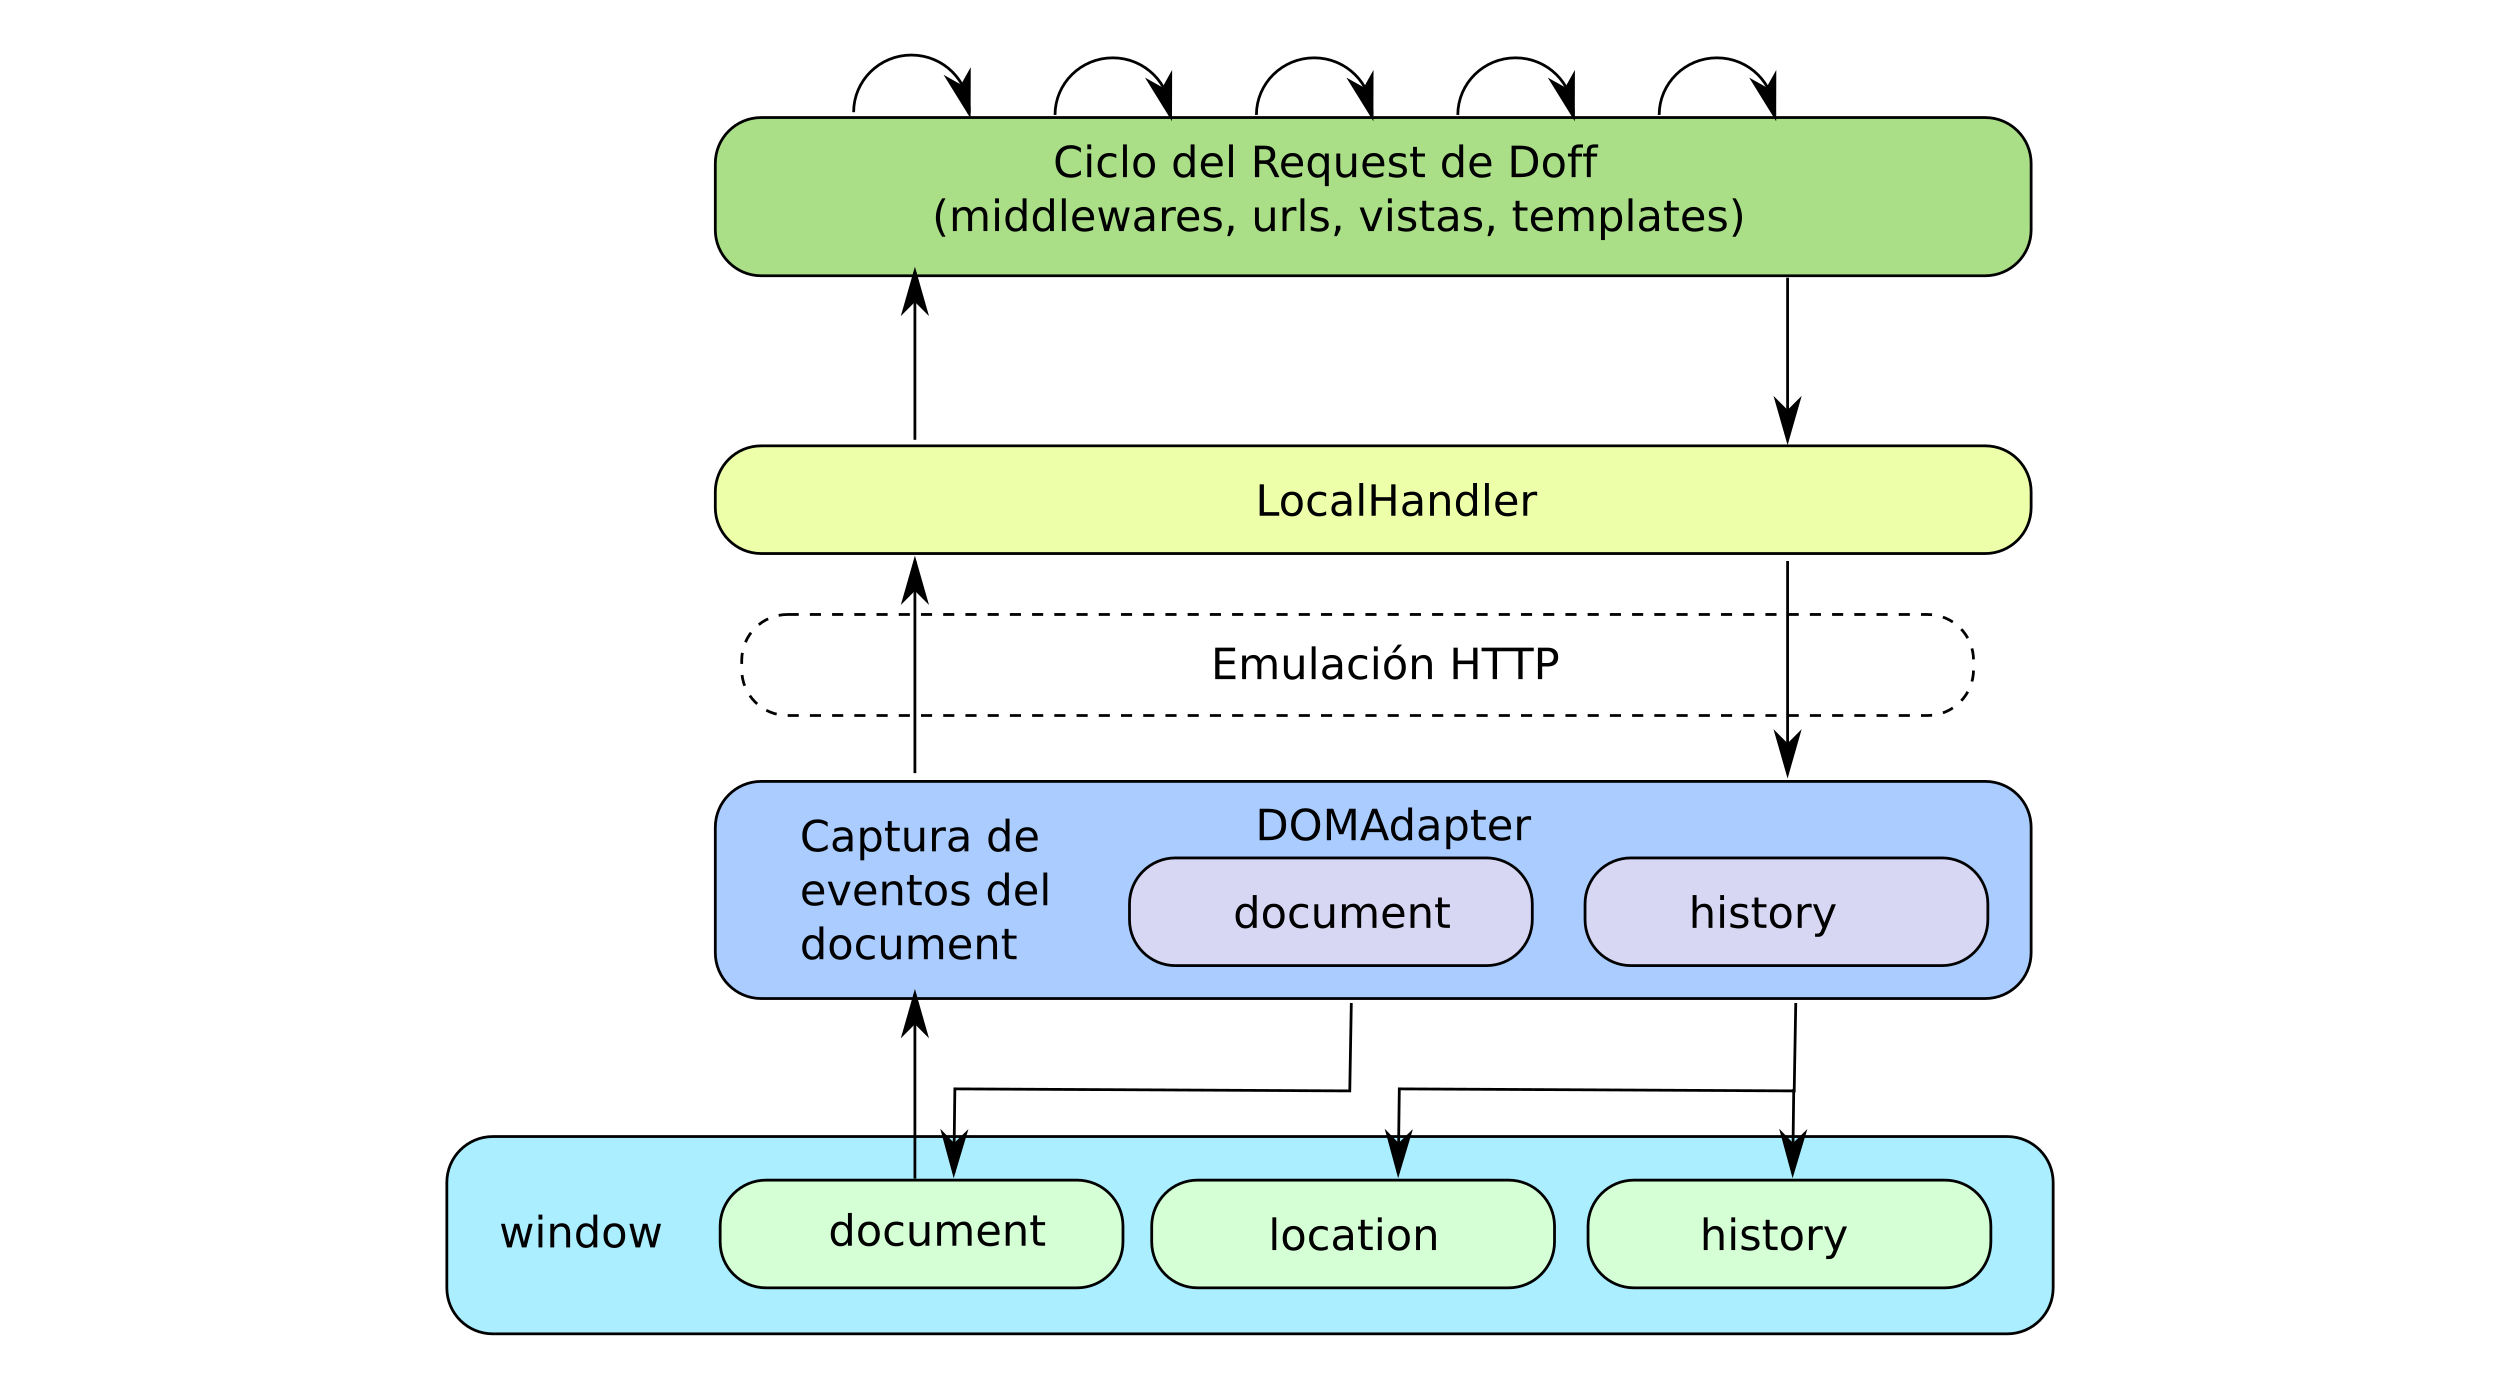
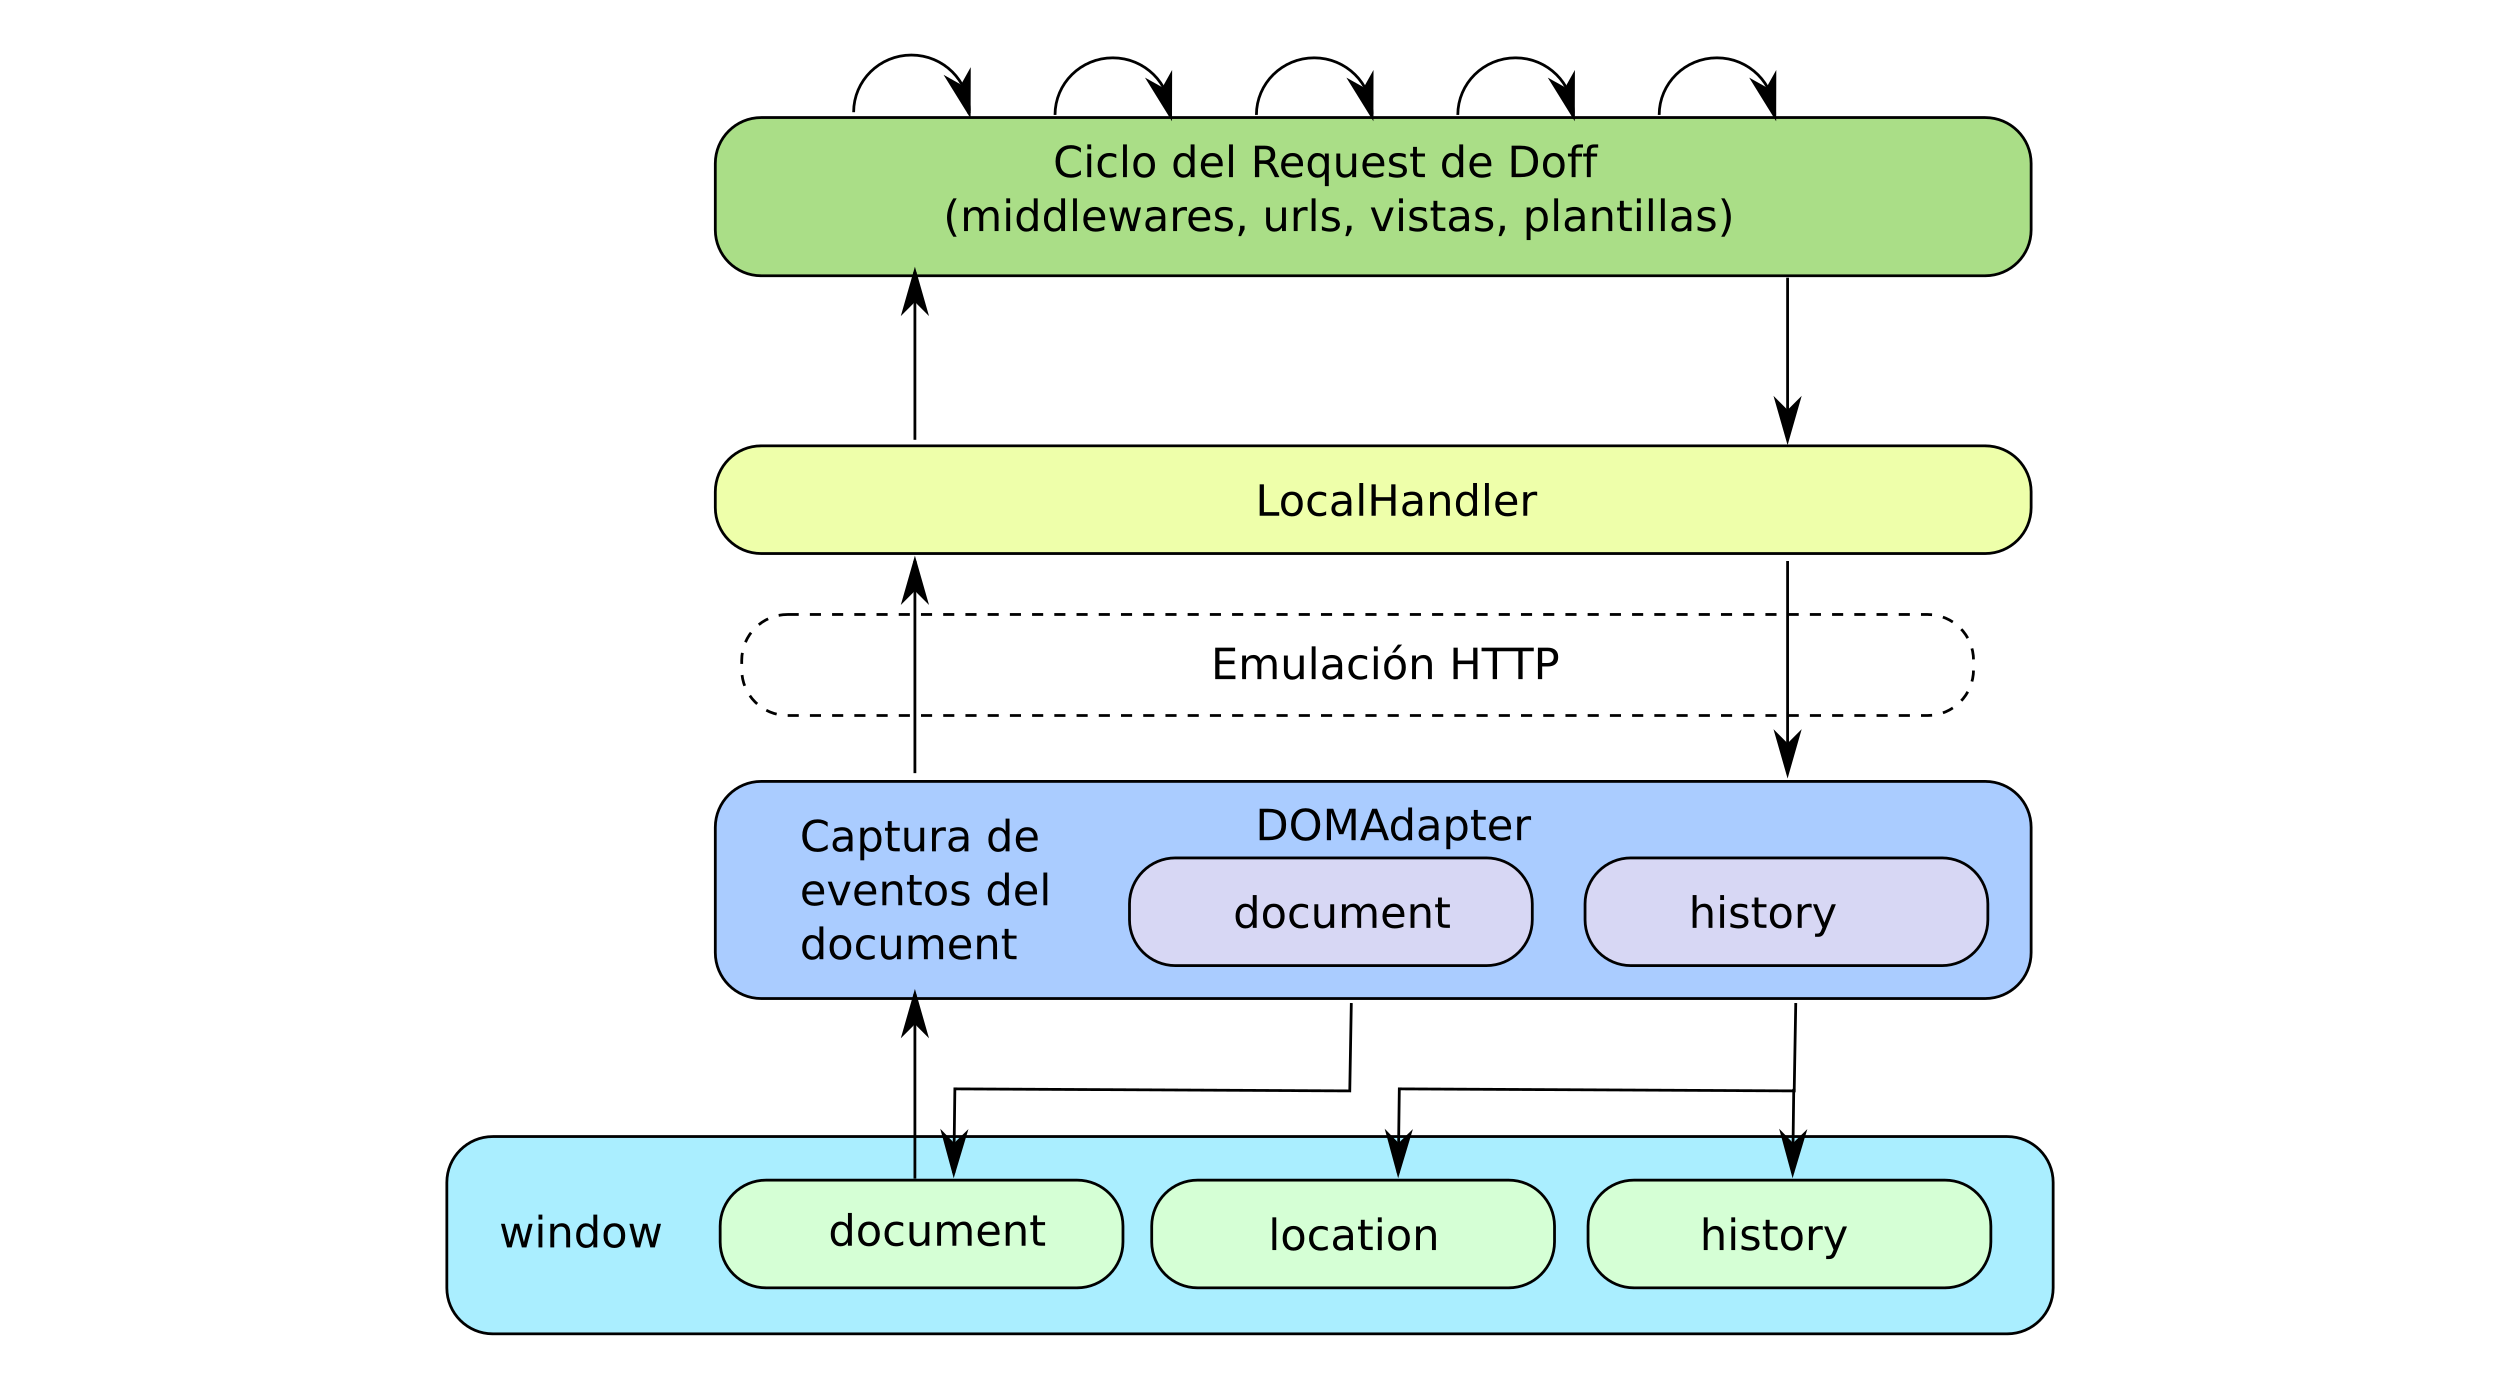
<svg xmlns="http://www.w3.org/2000/svg" width="900" height="500" id="svg2" version="1.0">
  <defs id="defs4">
    <marker orient="auto" refY="0" refX="0" id="Arrow1Lend" style="overflow:visible">
      <path id="path3199" d="M 0,0 L 5,-5 L -12.5,0 L 5,5 L 0,0 z" style="fill-rule:evenodd;stroke:#000000;stroke-width:1pt;marker-start:none" transform="matrix(-0.8,0,0,-0.8,-10,0)" />
    </marker>
  </defs>
  <g id="layer1">
    <rect style="fill:#aaeeff;fill-opacity:1;fill-rule:evenodd;stroke:#000000;stroke-width:1px;stroke-linecap:butt;stroke-linejoin:miter;marker:none;marker-start:none;marker-mid:none;marker-end:none;stroke-miterlimit:4;stroke-dasharray:none;stroke-dashoffset:0;stroke-opacity:1;visibility:visible;display:inline;overflow:visible;enable-background:accumulate" id="rect2383" width="578.273" height="71.023" x="160.863" y="409.16" rx="16.529" ry="16.529" />
    <rect ry="16.529" rx="16.529" y="424.849" x="259.261" height="38.772" width="145.008" id="rect2385" style="fill:#d5ffd5;fill-opacity:1;fill-rule:evenodd;stroke:#000000;stroke-width:1px;stroke-linecap:butt;stroke-linejoin:miter;marker:none;marker-start:none;marker-mid:none;marker-end:none;stroke-miterlimit:4;stroke-dasharray:none;stroke-dashoffset:0;stroke-opacity:1;visibility:visible;display:inline;overflow:visible;enable-background:accumulate" />
    <text xml:space="preserve" style="font-size:15.534px;font-style:normal;font-weight:bold;fill:#000000;fill-opacity:1;stroke:none;stroke-width:1px;stroke-linecap:butt;stroke-linejoin:miter;stroke-opacity:1;font-family:Bitstream Vera Sans;-inkscape-font-specification:Sans" x="179.665" y="449.115" id="text2389" transform="scale(1.000126,0.9998739)">
      <tspan id="tspan2391" x="179.665" y="449.115" style="font-weight:normal;-inkscape-font-specification:Bitstream Vera Sans">window</tspan>
    </text>
    <rect style="fill:#d5ffd5;fill-opacity:1;fill-rule:evenodd;stroke:#000000;stroke-width:1px;stroke-linecap:butt;stroke-linejoin:miter;marker:none;marker-start:none;marker-mid:none;marker-end:none;stroke-miterlimit:4;stroke-dasharray:none;stroke-dashoffset:0;stroke-opacity:1;visibility:visible;display:inline;overflow:visible;enable-background:accumulate" id="rect2397" width="145.008" height="38.772" x="414.618" y="424.849" rx="16.529" ry="16.529" />
    <rect ry="16.529" rx="16.529" y="424.849" x="571.7" height="38.772" width="145.008" id="rect2403" style="fill:#d5ffd5;fill-opacity:1;fill-rule:evenodd;stroke:#000000;stroke-width:1px;stroke-linecap:butt;stroke-linejoin:miter;marker:none;marker-start:none;marker-mid:none;marker-end:none;stroke-miterlimit:4;stroke-dasharray:none;stroke-dashoffset:0;stroke-opacity:1;visibility:visible;display:inline;overflow:visible;enable-background:accumulate" />
    <text id="text2393" y="450.083" x="456.533" style="font-size:15.534px;font-style:normal;font-weight:bold;fill:#000000;fill-opacity:1;stroke:none;stroke-width:1px;stroke-linecap:butt;stroke-linejoin:miter;stroke-opacity:1;font-family:Bitstream Vera Sans;-inkscape-font-specification:Sans" xml:space="preserve" transform="scale(1.000126,0.9998739)">
      <tspan y="450.083" x="456.533" id="tspan2395" style="font-weight:normal;-inkscape-font-specification:Bitstream Vera Sans">location</tspan>
    </text>
    <text xml:space="preserve" style="font-size:15.534px;font-style:normal;font-weight:bold;fill:#000000;fill-opacity:1;stroke:none;stroke-width:1px;stroke-linecap:butt;stroke-linejoin:miter;stroke-opacity:1;font-family:Bitstream Vera Sans;-inkscape-font-specification:Sans" x="611.87" y="450.083" id="text2399" transform="scale(1.000126,0.9998739)">
      <tspan id="tspan2401" x="611.87" y="450.083" style="font-weight:normal;-inkscape-font-specification:Bitstream Vera Sans">history</tspan>
    </text>
    <text id="text2405" y="448.517" x="298.174" style="font-size:15.534px;font-style:normal;font-weight:bold;fill:#000000;fill-opacity:1;stroke:none;stroke-width:1px;stroke-linecap:butt;stroke-linejoin:miter;stroke-opacity:1;font-family:Bitstream Vera Sans;-inkscape-font-specification:Sans" xml:space="preserve" transform="scale(1.000126,0.9998739)">
      <tspan y="448.517" x="298.174" id="tspan2407" style="font-weight:normal;-inkscape-font-specification:Bitstream Vera Sans">document</tspan>
    </text>
    <rect ry="16.529" rx="16.529" y="281.305" x="257.509" height="78.168" width="473.697" id="rect2409" style="fill:#aaccff;fill-opacity:1;fill-rule:evenodd;stroke:#000000;stroke-width:1px;stroke-linecap:butt;stroke-linejoin:miter;marker:none;marker-start:none;marker-mid:none;marker-end:none;stroke-miterlimit:4;stroke-dasharray:none;stroke-dashoffset:0;stroke-opacity:1;visibility:visible;display:inline;overflow:visible;enable-background:accumulate" />
    <text id="text2411" y="302.52" x="451.89" style="font-size:15.534px;font-style:normal;font-weight:bold;fill:#000000;fill-opacity:1;stroke:none;stroke-width:1px;stroke-linecap:butt;stroke-linejoin:miter;stroke-opacity:1;font-family:Bitstream Vera Sans;-inkscape-font-specification:Sans" xml:space="preserve" transform="scale(1.000126,0.9998739)">
      <tspan y="302.52" x="451.89" id="tspan2413" style="font-weight:normal;-inkscape-font-specification:Bitstream Vera Sans">DOMAdapter</tspan>
    </text>
    <rect style="fill:#eeffaa;fill-opacity:1;fill-rule:evenodd;stroke:#000000;stroke-width:1px;stroke-linecap:butt;stroke-linejoin:miter;marker:none;marker-start:none;marker-mid:none;marker-end:none;stroke-miterlimit:4;stroke-dasharray:none;stroke-dashoffset:0;stroke-opacity:1;visibility:visible;display:inline;overflow:visible;enable-background:accumulate" id="rect2415" width="473.697" height="38.772" x="257.509" y="160.502" rx="16.529" ry="16.529" />
    <text xml:space="preserve" style="font-size:15.534px;font-style:normal;font-weight:bold;fill:#000000;fill-opacity:1;stroke:none;stroke-width:1px;stroke-linecap:butt;stroke-linejoin:miter;stroke-opacity:1;font-family:Bitstream Vera Sans;-inkscape-font-specification:Sans" x="451.89" y="185.702" id="text2417" transform="scale(1.000126,0.9998739)">
      <tspan id="tspan2419" x="451.89" y="185.702" style="font-weight:normal;-inkscape-font-specification:Bitstream Vera Sans">LocalHandler</tspan>
    </text>
    <path style="fill:none;fill-rule:evenodd;stroke:#000000;stroke-width:1px;stroke-linecap:butt;stroke-linejoin:miter;marker-end:url(#Arrow1Lend);stroke-opacity:1" d="M 486.473,361.089 L 485.915,392.726 L 343.752,391.996 L 343.36,422.232" id="path2421" />
    <rect style="fill:none;fill-opacity:1;fill-rule:nonzero;stroke:#000000;stroke-width:1;stroke-linecap:butt;stroke-linejoin:miter;marker:none;marker-start:none;marker-mid:none;marker-end:none;stroke-miterlimit:4;stroke-dasharray:4, 4;stroke-dashoffset:0;stroke-opacity:1;visibility:visible;display:inline;overflow:visible;enable-background:accumulate" id="rect3991" width="443.457" height="36.365" x="267.017" y="221.214" rx="16.529" ry="16.529" />
    <path style="fill:none;fill-rule:evenodd;stroke:#000000;stroke-width:1px;stroke-linecap:butt;stroke-linejoin:miter;marker-end:url(#Arrow1Lend);stroke-opacity:1" d="M 643.531,201.96 L 643.531,278.331" id="path3971" />
    <path id="path3977" d="M 329.366,278.331 L 329.366,201.96" style="fill:none;fill-rule:evenodd;stroke:#000000;stroke-width:1px;stroke-linecap:butt;stroke-linejoin:miter;marker-end:url(#Arrow1Lend);stroke-opacity:1" />
    <rect ry="16.529" rx="16.529" y="42.32" x="257.509" height="56.955" width="473.697" id="rect3983" style="fill:#aade87;fill-opacity:1;fill-rule:evenodd;stroke:#000000;stroke-width:1px;stroke-linecap:butt;stroke-linejoin:miter;marker:none;marker-start:none;marker-mid:none;marker-end:none;stroke-miterlimit:4;stroke-dasharray:none;stroke-dashoffset:0;stroke-opacity:1;visibility:visible;display:inline;overflow:visible;enable-background:accumulate" />
    <text xml:space="preserve" style="font-size:15.534px;font-style:normal;font-variant:normal;font-weight:normal;font-stretch:normal;text-indent:0;text-align:center;text-decoration:none;line-height:normal;letter-spacing:normal;word-spacing:normal;text-transform:none;direction:ltr;block-progression:tb;writing-mode:lr-tb;text-anchor:middle;fill:#000000;fill-opacity:1;fill-rule:nonzero;stroke:none;stroke-width:1px;stroke-linecap:butt;stroke-linejoin:miter;marker:none;marker-start:none;marker-mid:none;marker-end:none;stroke-miterlimit:4;stroke-dasharray:none;stroke-dashoffset:0;stroke-opacity:1;visibility:visible;display:inline;overflow:visible;enable-background:accumulate;font-family:Bitstream Vera Sans;-inkscape-font-specification:Bitstream Vera Sans" x="494.361" y="63.772" id="text3985">
      <tspan id="tspan3987" x="496.834" y="63.772" style="font-size:15.534px;font-style:normal;font-variant:normal;font-weight:normal;font-stretch:normal;text-indent:0;text-align:center;text-decoration:none;line-height:normal;letter-spacing:normal;word-spacing:normal;text-transform:none;direction:ltr;block-progression:tb;writing-mode:lr-tb;text-anchor:middle;fill:#000000;fill-opacity:1;fill-rule:nonzero;stroke:none;stroke-width:1px;stroke-linecap:butt;stroke-linejoin:miter;marker:none;marker-start:none;marker-mid:none;marker-end:none;stroke-miterlimit:4;stroke-dasharray:none;stroke-dashoffset:0;stroke-opacity:1;visibility:visible;display:inline;overflow:visible;enable-background:accumulate;font-family:Bitstream Vera Sans;-inkscape-font-specification:Bitstream Vera Sans">Ciclo del Request de Doff </tspan>
-       <tspan x="494.361" y="83.189" id="tspan3989" style="font-size:15.534px;font-style:normal;font-variant:normal;font-weight:normal;font-stretch:normal;text-indent:0;text-align:center;text-decoration:none;line-height:normal;letter-spacing:normal;word-spacing:normal;text-transform:none;direction:ltr;block-progression:tb;writing-mode:lr-tb;text-anchor:middle;fill:#000000;fill-opacity:1;fill-rule:nonzero;stroke:none;stroke-width:1px;stroke-linecap:butt;stroke-linejoin:miter;marker:none;marker-start:none;marker-mid:none;marker-end:none;stroke-miterlimit:4;stroke-dasharray:none;stroke-dashoffset:0;stroke-opacity:1;visibility:visible;display:inline;overflow:visible;enable-background:accumulate;font-family:Bitstream Vera Sans;-inkscape-font-specification:Bitstream Vera Sans">(middlewares, urls, vistas, templates)</tspan>
+       <tspan x="494.361" y="83.189" id="tspan3989" style="font-size:15.534px;font-style:normal;font-variant:normal;font-weight:normal;font-stretch:normal;text-indent:0;text-align:center;text-decoration:none;line-height:normal;letter-spacing:normal;word-spacing:normal;text-transform:none;direction:ltr;block-progression:tb;writing-mode:lr-tb;text-anchor:middle;fill:#000000;fill-opacity:1;fill-rule:nonzero;stroke:none;stroke-width:1px;stroke-linecap:butt;stroke-linejoin:miter;marker:none;marker-start:none;marker-mid:none;marker-end:none;stroke-miterlimit:4;stroke-dasharray:none;stroke-dashoffset:0;stroke-opacity:1;visibility:visible;display:inline;overflow:visible;enable-background:accumulate;font-family:Bitstream Vera Sans;-inkscape-font-specification:Bitstream Vera Sans">(middlewares, urls, vistas, plantillas)</tspan>
    </text>
    <text transform="scale(1.000126,0.9998739)" xml:space="preserve" style="font-size:15.534px;font-style:normal;font-weight:bold;fill:#000000;fill-opacity:1;stroke:none;stroke-width:1px;stroke-linecap:butt;stroke-linejoin:miter;stroke-opacity:1;font-family:Bitstream Vera Sans;-inkscape-font-specification:Sans" x="435.892" y="244.512" id="text4508">
      <tspan style="font-weight:normal;-inkscape-font-specification:Bitstream Vera Sans" id="tspan4510" x="435.892" y="244.512">Emulación HTTP</tspan>
    </text>
    <rect ry="16.529" rx="16.529" y="308.849" x="570.618" height="38.772" width="145.008" id="rect4512" style="fill:#d7d7f4;fill-opacity:1;fill-rule:evenodd;stroke:#000000;stroke-width:1px;stroke-linecap:butt;stroke-linejoin:miter;marker:none;marker-start:none;marker-mid:none;marker-end:none;stroke-miterlimit:4;stroke-dasharray:none;stroke-dashoffset:0;stroke-opacity:1;visibility:visible;display:inline;overflow:visible;enable-background:accumulate" />
    <text transform="scale(1.000126,0.9998739)" id="text4514" y="334.068" x="607.871" style="font-size:15.534px;font-style:normal;font-weight:bold;fill:#000000;fill-opacity:1;stroke:none;stroke-width:1px;stroke-linecap:butt;stroke-linejoin:miter;stroke-opacity:1;font-family:Bitstream Vera Sans;-inkscape-font-specification:Sans" xml:space="preserve">
      <tspan style="font-weight:normal;-inkscape-font-specification:Bitstream Vera Sans" y="334.068" x="607.871" id="tspan4516">history</tspan>
    </text>
    <path id="path4518" d="M 643.531,99.96 L 643.531,158.331" style="fill:none;fill-rule:evenodd;stroke:#000000;stroke-width:1px;stroke-linecap:butt;stroke-linejoin:miter;marker-end:url(#Arrow1Lend);stroke-opacity:1" />
    <path style="fill:none;fill-rule:evenodd;stroke:#000000;stroke-width:1px;stroke-linecap:butt;stroke-linejoin:miter;marker-end:url(#Arrow1Lend);stroke-opacity:1" d="M 329.366,424.331 L 329.366,357.96" id="path4520" />
    <rect style="fill:#d7d7f4;fill-opacity:1;fill-rule:evenodd;stroke:#000000;stroke-width:1px;stroke-linecap:butt;stroke-linejoin:miter;marker:none;marker-start:none;marker-mid:none;marker-end:none;stroke-miterlimit:4;stroke-dasharray:none;stroke-dashoffset:0;stroke-opacity:1;visibility:visible;display:inline;overflow:visible;enable-background:accumulate" id="rect4522" width="145.008" height="38.772" x="406.618" y="308.849" rx="16.529" ry="16.529" />
    <text xml:space="preserve" style="font-size:15.534px;font-style:normal;font-weight:bold;fill:#000000;fill-opacity:1;stroke:none;stroke-width:1px;stroke-linecap:butt;stroke-linejoin:miter;stroke-opacity:1;font-family:Bitstream Vera Sans;-inkscape-font-specification:Sans" x="443.892" y="334.068" id="text4524" transform="scale(1.000126,0.9998739)">
      <tspan id="tspan4526" x="443.892" y="334.068" style="font-weight:normal;-inkscape-font-specification:Bitstream Vera Sans">document</tspan>
    </text>
    <path id="path4528" d="M 646.473,361.089 L 645.915,392.726 L 503.752,391.996 L 503.36,422.232" style="fill:none;fill-rule:evenodd;stroke:#000000;stroke-width:1px;stroke-linecap:butt;stroke-linejoin:miter;marker-end:url(#Arrow1Lend);stroke-opacity:1" />
    <path style="fill:none;fill-rule:evenodd;stroke:#000000;stroke-width:1px;stroke-linecap:butt;stroke-linejoin:miter;marker-end:url(#Arrow1Lend);stroke-opacity:1" d="M 645.752,391.996 L 645.36,422.232" id="path4530" />
    <path style="fill:none;fill-rule:evenodd;stroke:#000000;stroke-width:1px;stroke-linecap:butt;stroke-linejoin:miter;marker-end:url(#Arrow1Lend);stroke-opacity:1" d="M 329.366,158.331 L 329.366,97.96" id="path4532" />
    <path id="path4537" d="M 307.308,40.381 C 307.308,29.03 316.623,19.818 328.101,19.818 C 339.578,19.818 348.894,29.03 348.894,40.381 C 348.894,40.525 345.205,27.771 348.889,40.79" style="fill:none;fill-opacity:1;fill-rule:evenodd;stroke:#000000;stroke-width:1px;stroke-linecap:butt;stroke-linejoin:miter;marker:none;marker-start:none;marker-mid:none;marker-end:url(#Arrow1Lend);stroke-miterlimit:4;stroke-dashoffset:0;stroke-opacity:1;visibility:visible;display:inline;overflow:visible;enable-background:accumulate" />
    <path style="fill:none;fill-opacity:1;fill-rule:evenodd;stroke:#000000;stroke-width:1px;stroke-linecap:butt;stroke-linejoin:miter;marker:none;marker-start:none;marker-mid:none;marker-end:url(#Arrow1Lend);stroke-miterlimit:4;stroke-dashoffset:0;stroke-opacity:1;visibility:visible;display:inline;overflow:visible;enable-background:accumulate" d="M 379.808,41.381 C 379.808,30.03 389.123,20.818 400.601,20.818 C 412.078,20.818 421.394,30.03 421.394,41.381 C 421.394,41.525 417.705,28.771 421.389,41.79" id="path4539" />
    <path id="path4541" d="M 452.308,41.381 C 452.308,30.03 461.623,20.818 473.101,20.818 C 484.578,20.818 493.894,30.03 493.894,41.381 C 493.894,41.525 490.205,28.771 493.889,41.79" style="fill:none;fill-opacity:1;fill-rule:evenodd;stroke:#000000;stroke-width:1px;stroke-linecap:butt;stroke-linejoin:miter;marker:none;marker-start:none;marker-mid:none;marker-end:url(#Arrow1Lend);stroke-miterlimit:4;stroke-dashoffset:0;stroke-opacity:1;visibility:visible;display:inline;overflow:visible;enable-background:accumulate" />
    <path style="fill:none;fill-opacity:1;fill-rule:evenodd;stroke:#000000;stroke-width:1px;stroke-linecap:butt;stroke-linejoin:miter;marker:none;marker-start:none;marker-mid:none;marker-end:url(#Arrow1Lend);stroke-miterlimit:4;stroke-dashoffset:0;stroke-opacity:1;visibility:visible;display:inline;overflow:visible;enable-background:accumulate" d="M 524.808,41.381 C 524.808,30.03 534.123,20.818 545.601,20.818 C 557.078,20.818 566.394,30.03 566.394,41.381 C 566.394,41.525 562.705,28.771 566.389,41.79" id="path4543" />
    <path id="path4545" d="M 597.308,41.381 C 597.308,30.03 606.623,20.818 618.101,20.818 C 629.578,20.818 638.894,30.03 638.894,41.381 C 638.894,41.525 635.205,28.771 638.889,41.79" style="fill:none;fill-opacity:1;fill-rule:evenodd;stroke:#000000;stroke-width:1px;stroke-linecap:butt;stroke-linejoin:miter;marker:none;marker-start:none;marker-mid:none;marker-end:url(#Arrow1Lend);stroke-miterlimit:4;stroke-dashoffset:0;stroke-opacity:1;visibility:visible;display:inline;overflow:visible;enable-background:accumulate" />
    <text transform="scale(1.000126,0.9998739)" xml:space="preserve" style="font-size:15.534px;font-style:normal;font-weight:bold;fill:#000000;fill-opacity:1;stroke:none;stroke-width:1px;stroke-linecap:butt;stroke-linejoin:miter;stroke-opacity:1;font-family:Bitstream Vera Sans;-inkscape-font-specification:Sans" x="287.911" y="306.52" id="text5182">
      <tspan style="font-weight:normal;-inkscape-font-specification:Bitstream Vera Sans" id="tspan5184" x="287.911" y="306.52">Captura de</tspan>
      <tspan style="font-weight:normal;-inkscape-font-specification:Bitstream Vera Sans" x="287.911" y="325.937" id="tspan5186">eventos del</tspan>
      <tspan style="font-weight:normal;-inkscape-font-specification:Bitstream Vera Sans" x="287.911" y="345.354" id="tspan5188">document</tspan>
    </text>
  </g>
</svg>
